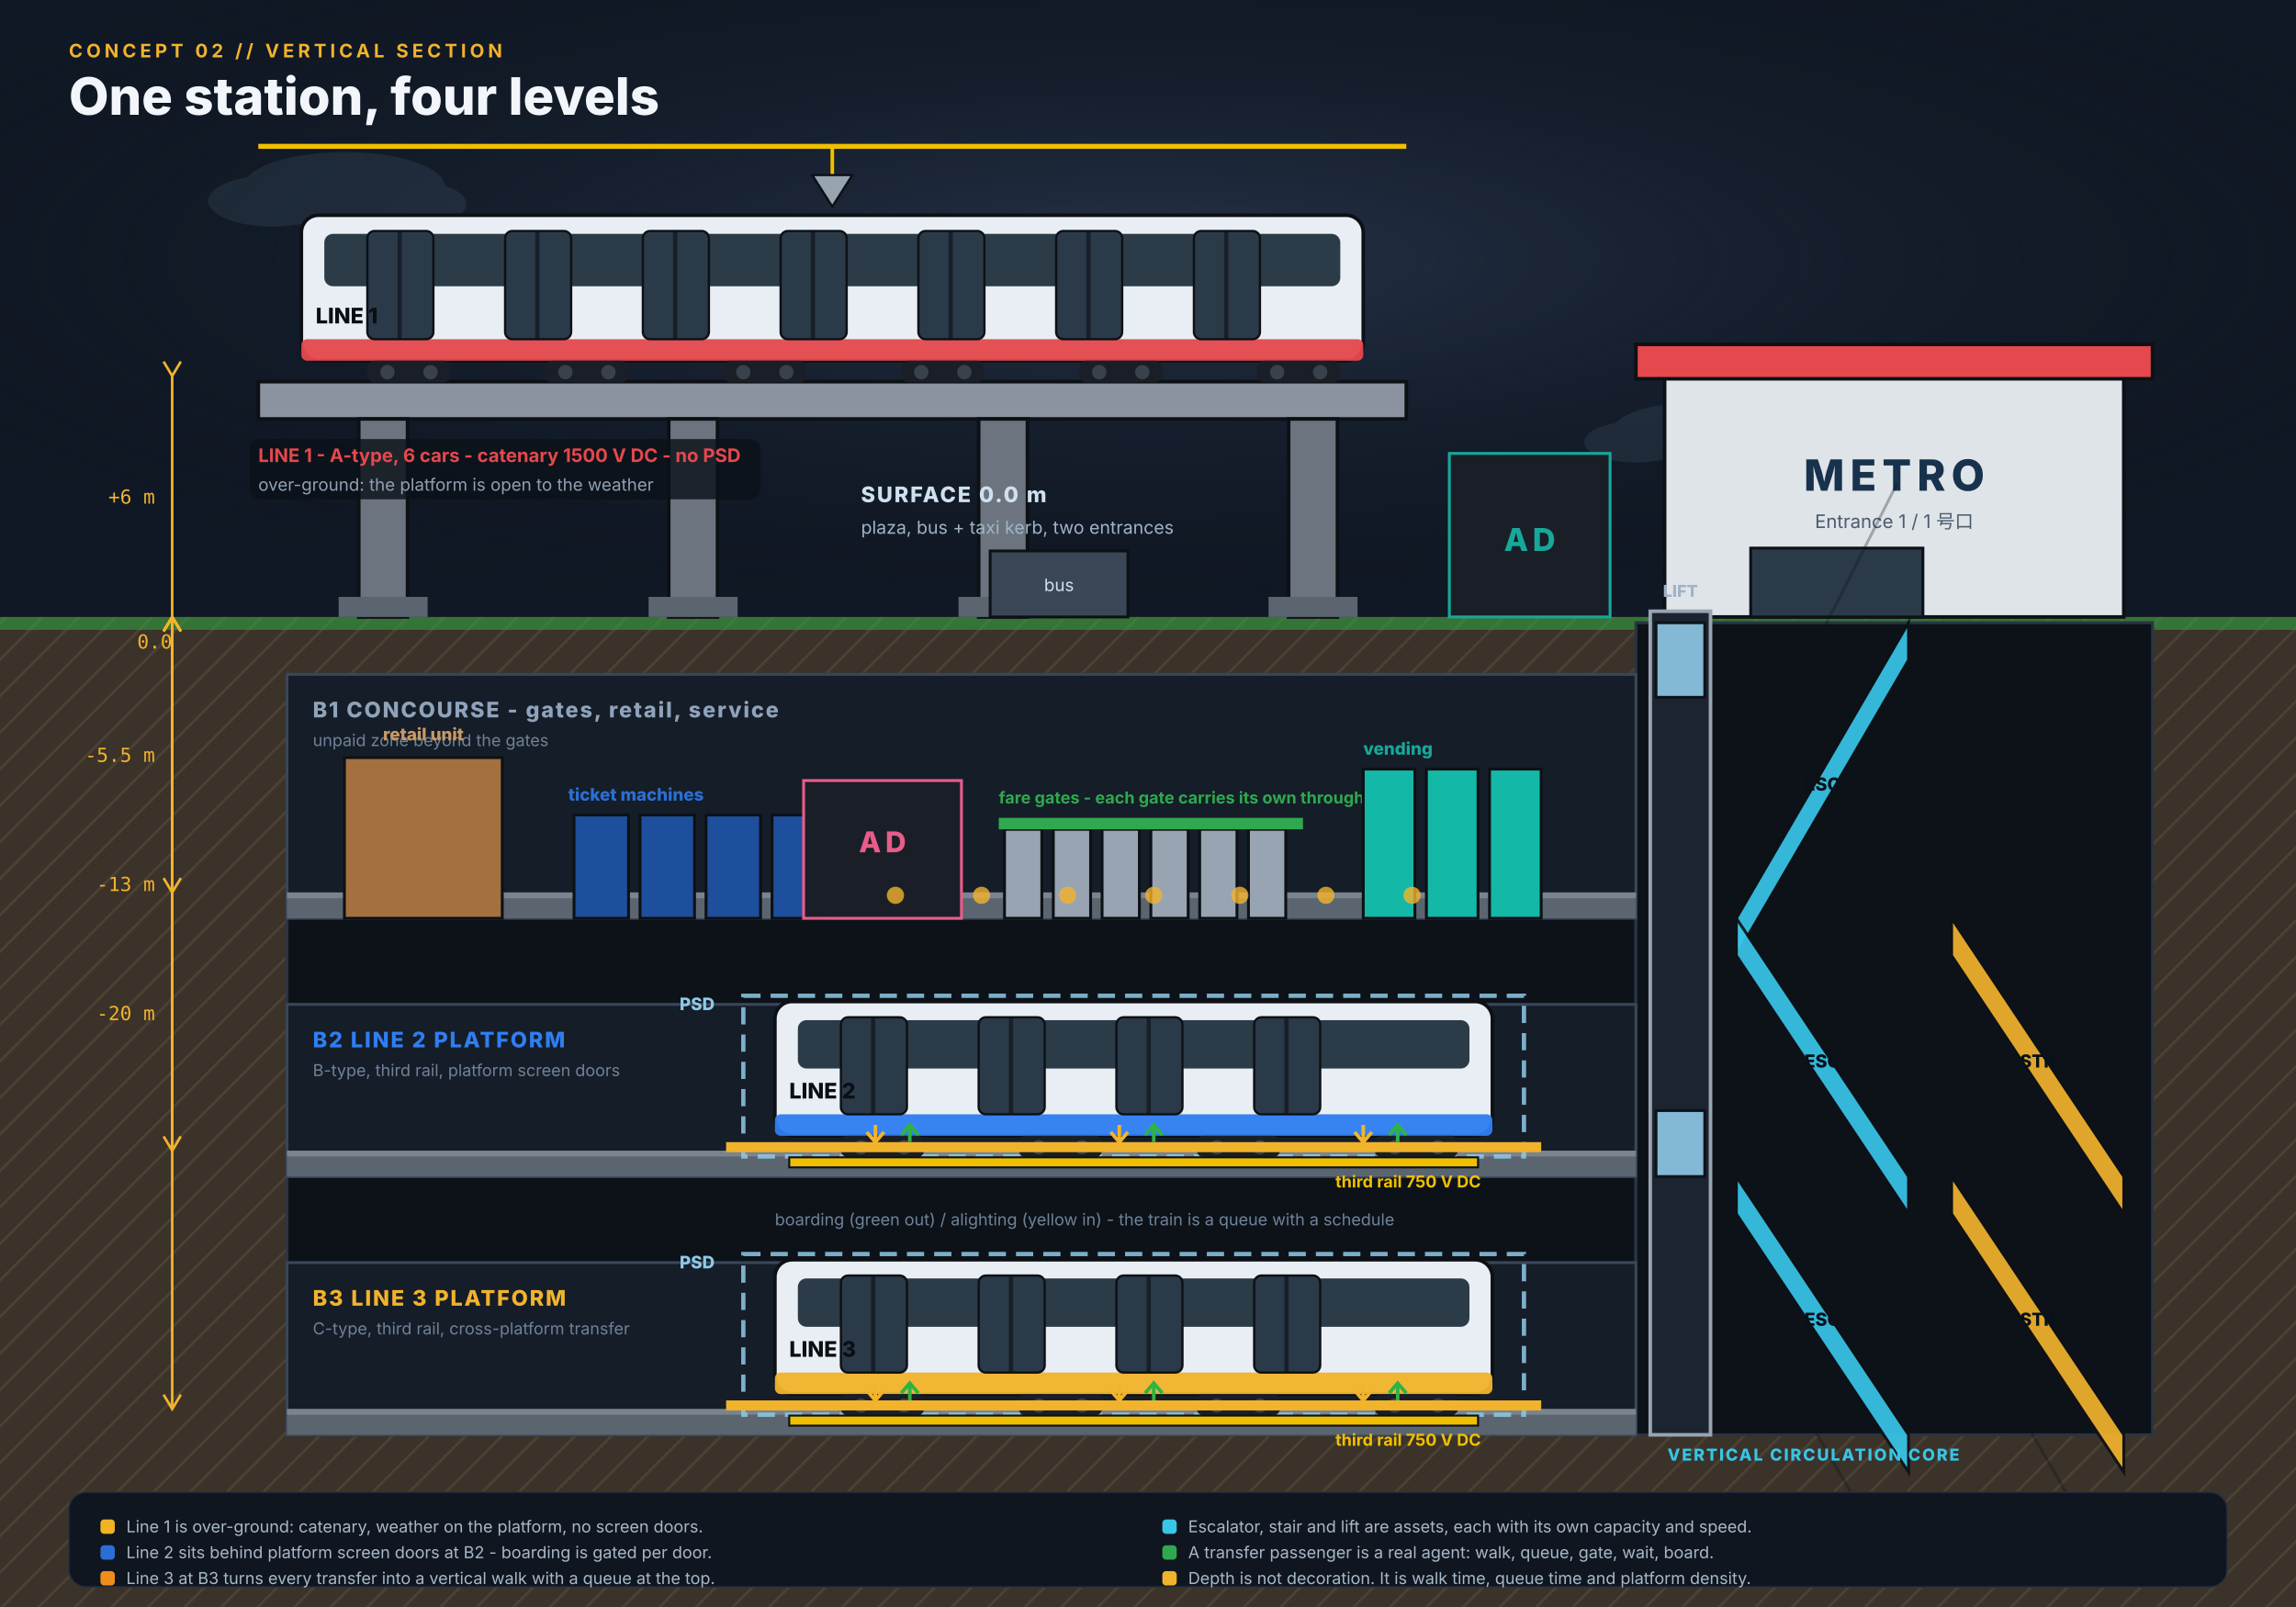
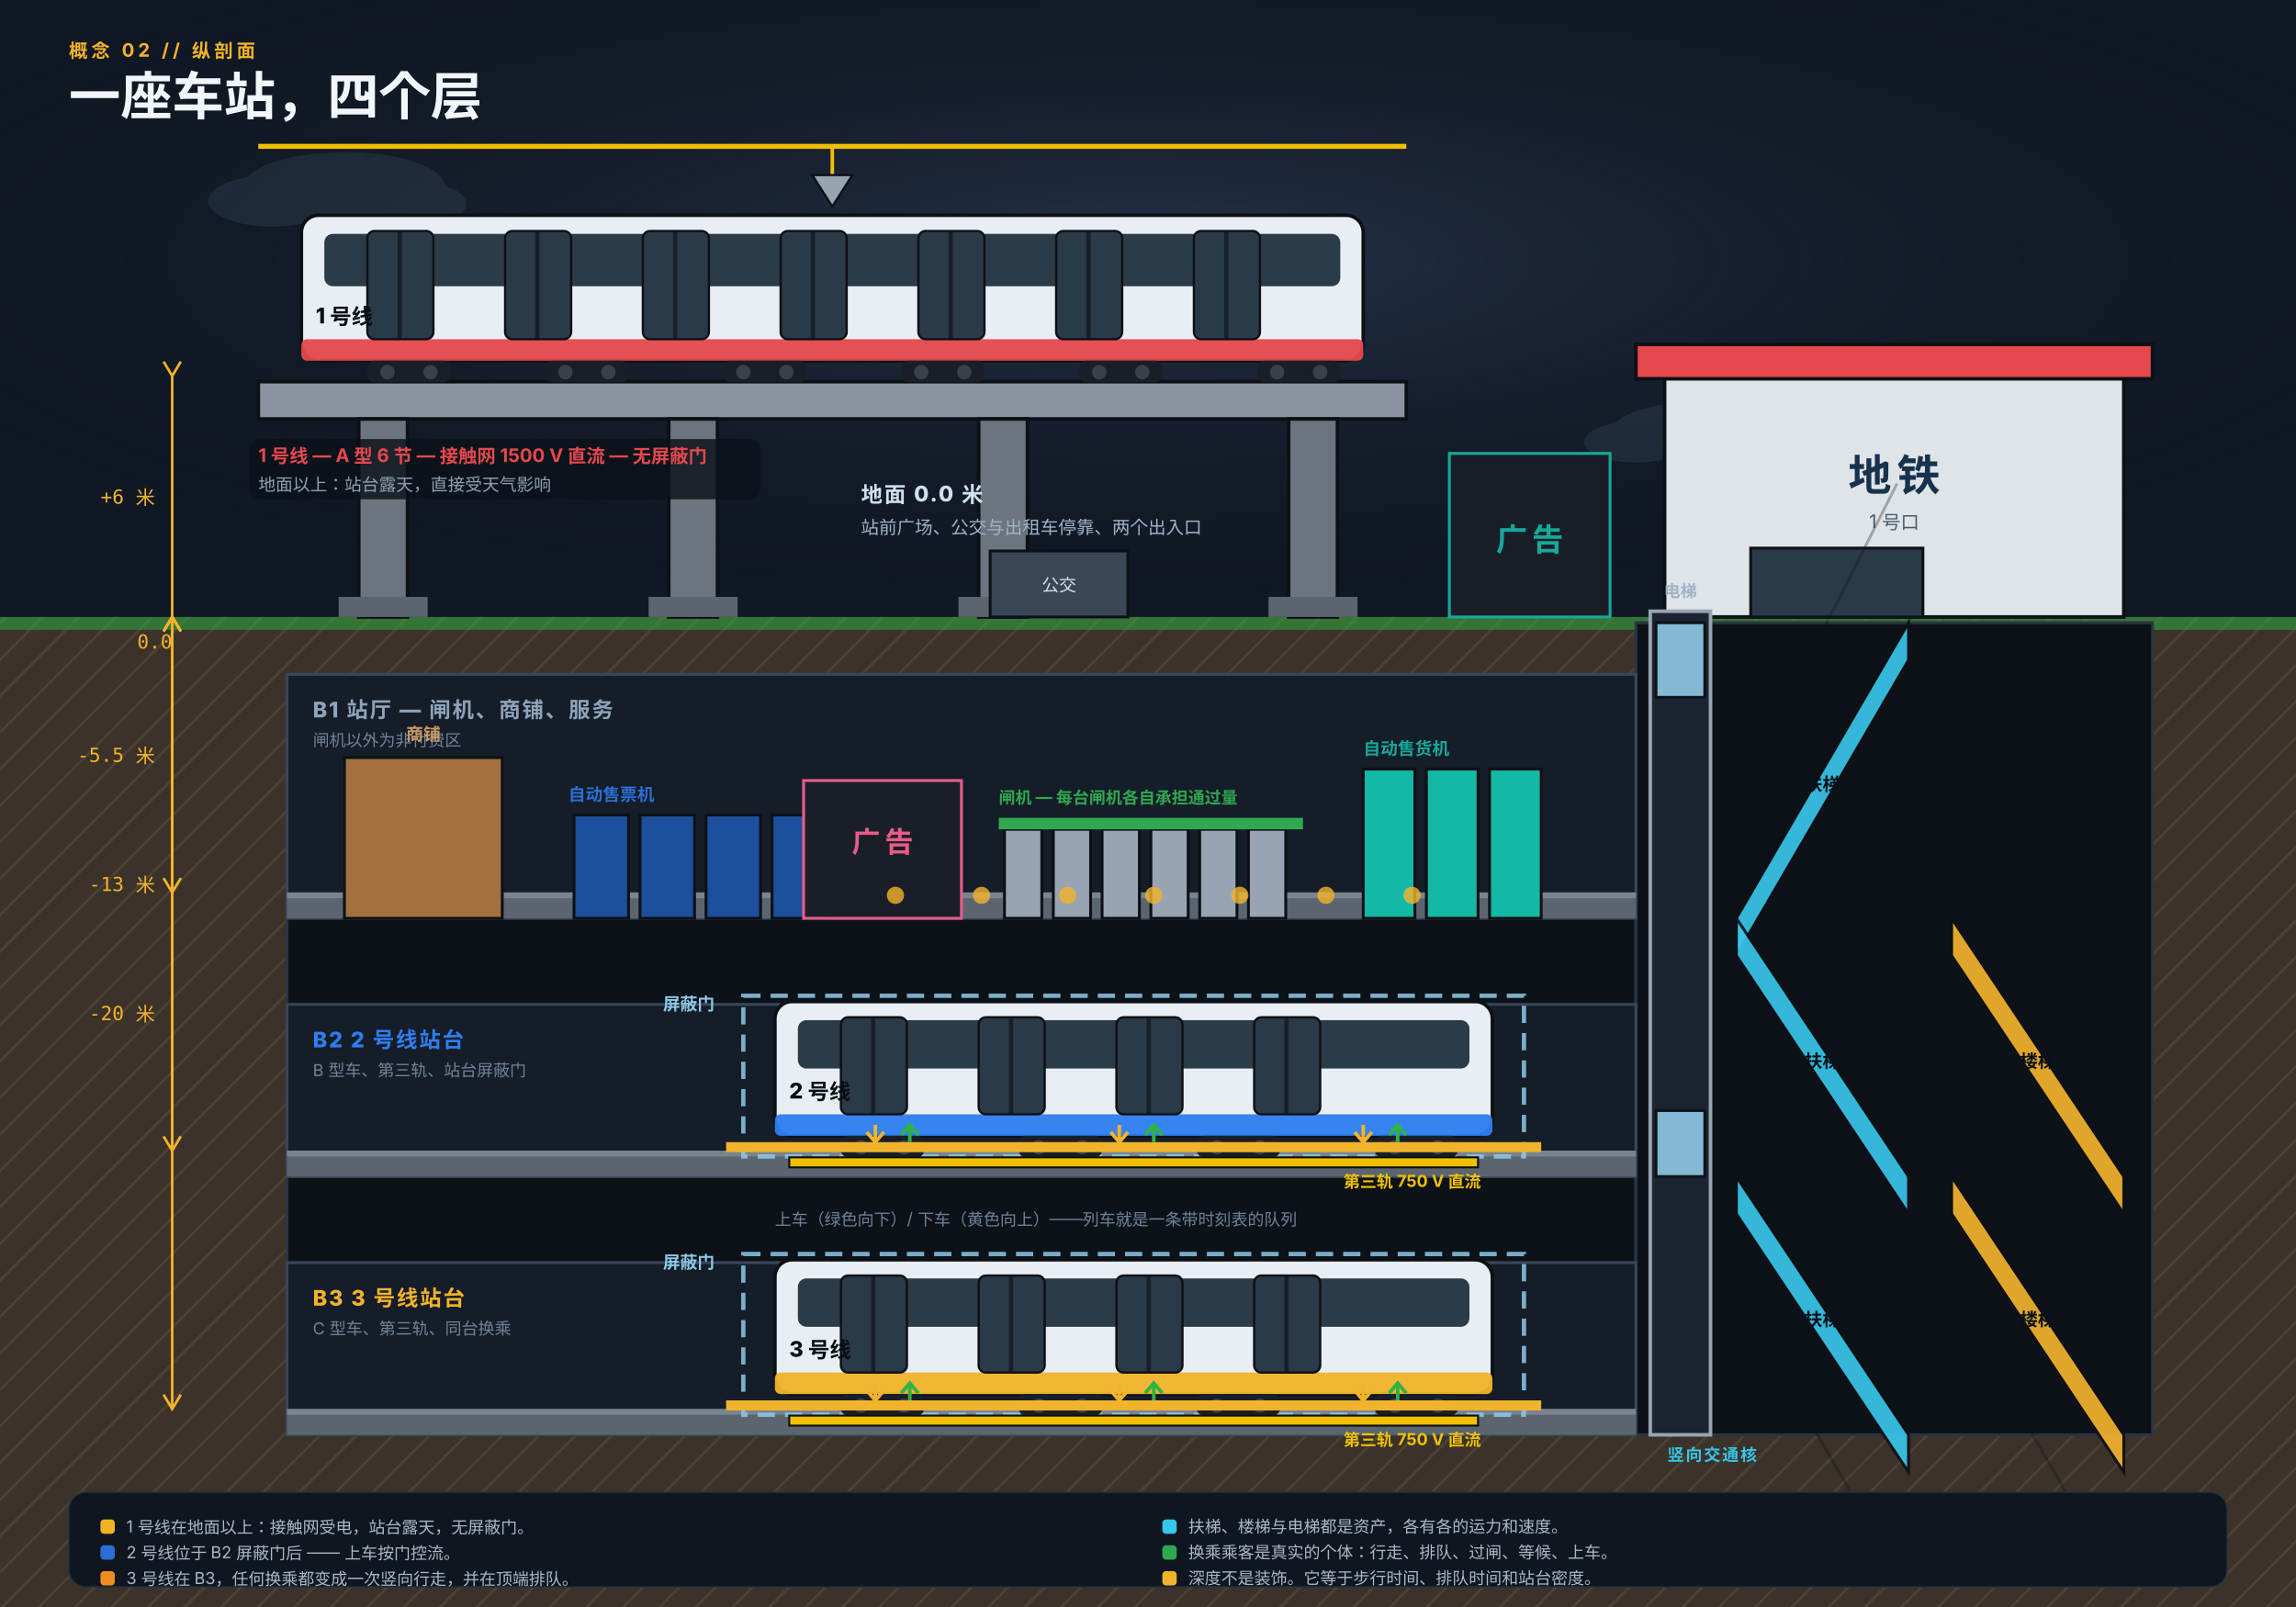
<svg xmlns="http://www.w3.org/2000/svg" viewBox="0 0 1600 1120" width="1600" height="1120" font-family="Inter,'Noto Sans SC','Source Han Sans SC','Microsoft YaHei','PingFang SC','Hiragino Sans GB',Segoe UI,Helvetica,Arial,sans-serif">
  <defs>
    <g id="person">
      <ellipse cx="0" cy="1" rx="11" ry="5" fill="#000" opacity=".32" />
      <rect x="-7.5" y="-30" width="15" height="31" rx="6.5" fill="currentColor" />
      <rect x="-7.5" y="-30" width="15" height="31" rx="6.5" fill="#000" opacity=".16" />
      <circle cx="0" cy="-36" r="7.4" fill="#c98d63" />
      <path d="M-7.6 -38 a7.6 7.6 0 0 1 15.2 0 z" fill="#22272f" />
    </g>
    <g id="personBag">
      <use href="#person" />
      <rect x="9" y="-21" width="12" height="16" rx="3" fill="#f2b32c" stroke="#0b0e13" stroke-width="1.2" />
    </g>
    <g id="personSeat">
      <ellipse cx="0" cy="1" rx="11" ry="5" fill="#000" opacity=".3" />
      <rect x="-8" y="-21" width="16" height="22" rx="7" fill="currentColor" />
      <rect x="-8" y="-21" width="16" height="22" rx="7" fill="#000" opacity=".2" />
      <circle cx="0" cy="-27" r="7.4" fill="#c98d63" />
      <path d="M-7.6 -29 a7.6 7.6 0 0 1 15.2 0 z" fill="#22272f" />
    </g>
    <pattern id="soilHatch" width="18" height="18" patternTransform="rotate(45)" patternUnits="userSpaceOnUse">
      <rect width="18" height="18" fill="#3b3229" />
      <line x1="0" y1="0" x2="0" y2="18" stroke="#4a4034" stroke-width="4" />
    </pattern>
    <linearGradient id="sheetBg" x1="0" y1="0" x2="0" y2="1">
      <stop offset="0" stop-color="#151d29" />
      <stop offset="1" stop-color="#0a0d13" />
    </linearGradient>
    <radialGradient id="glow" cx=".5" cy=".42" r=".62">
      <stop offset="0" stop-color="#2b3a52" stop-opacity=".8" />
      <stop offset="1" stop-color="#0c1017" stop-opacity="0" />
    </radialGradient>
    <filter id="soft" x="-50%" y="-50%" width="200%" height="200%">
      <feGaussianBlur stdDeviation="16" />
    </filter>
    <filter id="blur6" x="-50%" y="-50%" width="200%" height="200%">
      <feGaussianBlur stdDeviation="6" />
    </filter>
  </defs>
  <rect width="1600" height="1120" fill="url(#sheetBg)" />
  <rect x="0" y="0" width="1600" height="430" fill="#101825" />
  <rect x="0" y="0" width="1600" height="430" fill="url(#glow)" />
  <g opacity=".09" fill="#9fc4ea" transform="translate(240,130) scale(1)">
    <ellipse cx="0" cy="0" rx="70" ry="24" />
    <ellipse cx="-50" cy="10" rx="45" ry="18" />
    <ellipse cx="45" cy="12" rx="40" ry="16" />
  </g>
  <g opacity=".09" fill="#9fc4ea" transform="translate(560,210) scale(0.75)">
    <ellipse cx="0" cy="0" rx="70" ry="24" />
    <ellipse cx="-50" cy="10" rx="45" ry="18" />
    <ellipse cx="45" cy="12" rx="40" ry="16" />
  </g>
  <g opacity=".09" fill="#9fc4ea" transform="translate(1180,300) scale(0.8)">
    <ellipse cx="0" cy="0" rx="70" ry="24" />
    <ellipse cx="-50" cy="10" rx="45" ry="18" />
    <ellipse cx="45" cy="12" rx="40" ry="16" />
  </g>
  <rect x="0" y="430" width="1600" height="690" fill="url(#soilHatch)" />
  <rect x="0" y="430" width="1600" height="9" fill="#2fb344" opacity=".5" />
-   <text x="48" y="40" fill="#f2b32c" font-size="13" font-weight="700" letter-spacing="2.6">CONCEPT 02 // VERTICAL SECTION</text>
-   <text x="48" y="80" fill="#f2f6fb" font-size="36" font-weight="800">One station, four levels</text>
+   <text x="48" y="40" fill="#f2b32c" font-size="13" font-weight="700" letter-spacing="2.6">概念 02 // 纵剖面</text>
+   <text x="48" y="80" fill="#f2f6fb" font-size="36" font-weight="800">一座车站，四个层</text>
  <rect x="180" y="266" width="800" height="26" fill="#8a939f" stroke="#0d1116" stroke-width="2.5" />
  <rect x="250" y="292" width="34" height="138" fill="#6c757f" stroke="#0d1116" stroke-width="2.5" />
  <rect x="236" y="416" width="62" height="14" fill="#5b6570" />
  <rect x="466" y="292" width="34" height="138" fill="#6c757f" stroke="#0d1116" stroke-width="2.5" />
  <rect x="452" y="416" width="62" height="14" fill="#5b6570" />
  <rect x="682" y="292" width="34" height="138" fill="#6c757f" stroke="#0d1116" stroke-width="2.5" />
  <rect x="668" y="416" width="62" height="14" fill="#5b6570" />
  <rect x="898" y="292" width="34" height="138" fill="#6c757f" stroke="#0d1116" stroke-width="2.5" />
  <rect x="884" y="416" width="62" height="14" fill="#5b6570" />
  <rect x="210" y="150" width="740" height="101.4" rx="12" fill="#e9eef4" stroke="#0d1116" stroke-width="2.5" />
  <rect x="210" y="236.4" width="740" height="15" fill="#e5484d" opacity=".95" rx="4" />
  <rect x="226" y="163" width="708" height="36.504" fill="#22323f" opacity=".95" rx="6" />
  <rect x="256" y="161" width="46" height="75.4" rx="5" fill="#2b3a49" stroke="#0d1116" stroke-width="1.6" />
  <rect x="277" y="161" width="3" height="75.4" fill="#0b0e13" opacity=".6" />
  <rect x="352" y="161" width="46" height="75.4" rx="5" fill="#2b3a49" stroke="#0d1116" stroke-width="1.6" />
  <rect x="373" y="161" width="3" height="75.4" fill="#0b0e13" opacity=".6" />
  <rect x="448" y="161" width="46" height="75.4" rx="5" fill="#2b3a49" stroke="#0d1116" stroke-width="1.6" />
  <rect x="469" y="161" width="3" height="75.4" fill="#0b0e13" opacity=".6" />
  <rect x="544" y="161" width="46" height="75.4" rx="5" fill="#2b3a49" stroke="#0d1116" stroke-width="1.6" />
  <rect x="565" y="161" width="3" height="75.4" fill="#0b0e13" opacity=".6" />
  <rect x="640" y="161" width="46" height="75.4" rx="5" fill="#2b3a49" stroke="#0d1116" stroke-width="1.6" />
  <rect x="661" y="161" width="3" height="75.4" fill="#0b0e13" opacity=".6" />
  <rect x="736" y="161" width="46" height="75.4" rx="5" fill="#2b3a49" stroke="#0d1116" stroke-width="1.6" />
  <rect x="757" y="161" width="3" height="75.4" fill="#0b0e13" opacity=".6" />
  <rect x="832" y="161" width="46" height="75.4" rx="5" fill="#2b3a49" stroke="#0d1116" stroke-width="1.6" />
  <rect x="853" y="161" width="3" height="75.4" fill="#0b0e13" opacity=".6" />
  <rect x="256" y="251.4" width="58" height="15" rx="5" fill="#1a1f27" />
  <circle cx="270" cy="259.4" r="5" fill="#39414c" />
  <circle cx="300" cy="259.4" r="5" fill="#39414c" />
  <rect x="380" y="251.4" width="58" height="15" rx="5" fill="#1a1f27" />
  <circle cx="394" cy="259.4" r="5" fill="#39414c" />
  <circle cx="424" cy="259.4" r="5" fill="#39414c" />
  <rect x="504" y="251.4" width="58" height="15" rx="5" fill="#1a1f27" />
  <circle cx="518" cy="259.4" r="5" fill="#39414c" />
  <circle cx="548" cy="259.4" r="5" fill="#39414c" />
  <rect x="628" y="251.4" width="58" height="15" rx="5" fill="#1a1f27" />
  <circle cx="642" cy="259.4" r="5" fill="#39414c" />
  <circle cx="672" cy="259.4" r="5" fill="#39414c" />
  <rect x="752" y="251.4" width="58" height="15" rx="5" fill="#1a1f27" />
  <circle cx="766" cy="259.4" r="5" fill="#39414c" />
  <circle cx="796" cy="259.4" r="5" fill="#39414c" />
  <rect x="876" y="251.4" width="58" height="15" rx="5" fill="#1a1f27" />
  <circle cx="890" cy="259.4" r="5" fill="#39414c" />
  <circle cx="920" cy="259.4" r="5" fill="#39414c" />
  <path d="M180,102 L980,102" stroke="#f0c000" stroke-width="3.5" />
  <path d="M580,102 L580,122" stroke="#f0c000" stroke-width="2.5" />
  <polygon points="566,122 594,122 580,144" fill="#98a4b1" stroke="#0d1116" stroke-width="1.6" />
-   <text x="220" y="225.4" fill="#0b0e13" font-size="15" font-weight="800">LINE 1</text>
+   <text x="220" y="225.4" fill="#0b0e13" font-size="15" font-weight="800">1 号线</text>
  <rect x="174" y="306" width="356" height="42" rx="7" fill="#0b1119" opacity=".82" />
-   <text x="180" y="322" fill="#e5484d" font-size="13" font-weight="700">LINE 1  -  A-type, 6 cars  -  catenary 1500 V DC  -  no PSD</text>
-   <text x="180" y="342" fill="#8fa0b3" font-size="12">over-ground: the platform is open to the weather</text>
+   <text x="180" y="322" fill="#e5484d" font-size="13" font-weight="700">1 号线  —  A 型 6 节  —  接触网 1500 V 直流  —  无屏蔽门</text>
+   <text x="180" y="342" fill="#8fa0b3" font-size="12">地面以上：站台露天，直接受天气影响</text>
  <rect x="200" y="470" width="940" height="530" fill="#0d1219" stroke="#2a3542" stroke-width="2" />
  <rect x="1140" y="434" width="360" height="566" fill="#0d1219" stroke="#2a3542" stroke-width="2" />
  <rect x="200" y="470" width="940" height="170" fill="#151d28" />
  <rect x="200" y="470" width="940" height="170" fill="none" stroke="#39465a" stroke-width="2" />
  <rect x="200" y="622" width="940" height="18" fill="#5b6570" />
  <rect x="200" y="622" width="940" height="4" fill="#79848f" />
-   <text x="218" y="500" fill="#8fa3ba" font-size="15" font-weight="800" letter-spacing="1.2">B1   CONCOURSE  -  gates, retail, service</text>
-   <text x="218" y="520" fill="#6f8299" font-size="11.5">unpaid zone beyond the gates</text>
+   <text x="218" y="500" fill="#8fa3ba" font-size="15" font-weight="800" letter-spacing="1.2">B1   站厅  —  闸机、商铺、服务</text>
+   <text x="218" y="520" fill="#6f8299" font-size="11.5">闸机以外为非付费区</text>
  <rect x="200" y="700" width="940" height="120" fill="#151d28" />
  <rect x="200" y="700" width="940" height="120" fill="none" stroke="#39465a" stroke-width="2" />
  <rect x="200" y="802" width="940" height="18" fill="#5b6570" />
  <rect x="200" y="802" width="940" height="4" fill="#79848f" />
-   <text x="218" y="730" fill="#2f7ef2" font-size="15" font-weight="800" letter-spacing="1.2">B2   LINE 2 PLATFORM</text>
-   <text x="218" y="750" fill="#6f8299" font-size="11.5">B-type, third rail, platform screen doors</text>
+   <text x="218" y="730" fill="#2f7ef2" font-size="15" font-weight="800" letter-spacing="1.2">B2   2 号线站台</text>
+   <text x="218" y="750" fill="#6f8299" font-size="11.5">B 型车、第三轨、站台屏蔽门</text>
  <rect x="200" y="880" width="940" height="120" fill="#151d28" />
  <rect x="200" y="880" width="940" height="120" fill="none" stroke="#39465a" stroke-width="2" />
  <rect x="200" y="982" width="940" height="18" fill="#5b6570" />
  <rect x="200" y="982" width="940" height="4" fill="#79848f" />
-   <text x="218" y="910" fill="#f2b32c" font-size="15" font-weight="800" letter-spacing="1.2">B3   LINE 3 PLATFORM</text>
-   <text x="218" y="930" fill="#6f8299" font-size="11.5">C-type, third rail, cross-platform transfer</text>
-   <text x="600" y="350" fill="#cfe0f0" font-size="15" font-weight="800" letter-spacing="1.2">SURFACE   0.0 m</text>
-   <text x="600" y="372" fill="#9fb3c8" font-size="12.5">plaza, bus + taxi kerb, two entrances</text>
+   <text x="218" y="910" fill="#f2b32c" font-size="15" font-weight="800" letter-spacing="1.2">B3   3 号线站台</text>
+   <text x="218" y="930" fill="#6f8299" font-size="11.5">C 型车、第三轨、同台换乘</text>
+   <text x="600" y="350" fill="#cfe0f0" font-size="15" font-weight="800" letter-spacing="1.2">地面   0.0 米</text>
+   <text x="600" y="372" fill="#9fb3c8" font-size="12.5">站前广场、公交与出租车停靠、两个出入口</text>
  <rect x="690" y="384" width="96" height="46" fill="#3b4756" stroke="#0d1116" stroke-width="2" />
-   <text x="738" y="412" fill="#cfe0f0" font-size="12" text-anchor="middle">bus</text>
+   <text x="738" y="412" fill="#cfe0f0" font-size="12" text-anchor="middle">公交</text>
  <rect x="1160" y="262" width="320" height="168" fill="#dfe4e8" stroke="#0d1116" stroke-width="2.5" />
  <rect x="1140" y="240" width="360" height="24" fill="#e5484d" stroke="#0d1116" stroke-width="2.5" />
-   <text x="1320" y="342" fill="#18324d" font-size="30" font-weight="800" text-anchor="middle" letter-spacing="4">METRO</text>
-   <text x="1320" y="368" fill="#4b5b6d" font-size="13" text-anchor="middle">Entrance 1  /  1 号口</text>
+   <text x="1320" y="342" fill="#18324d" font-size="30" font-weight="800" text-anchor="middle" letter-spacing="4">地铁</text>
+   <text x="1320" y="368" fill="#4b5b6d" font-size="13" text-anchor="middle">1 号口</text>
  <rect x="1220" y="382" width="120" height="48" fill="#2b3a49" stroke="#0d1116" stroke-width="2" />
  <rect x="1010" y="316" width="112" height="114" fill="#1a1f27" stroke="#17a89a" stroke-width="2" />
-   <text x="1066" y="384" fill="#17a89a" font-size="22" font-weight="800" text-anchor="middle" letter-spacing="3">AD</text>
+   <text x="1066" y="384" fill="#17a89a" font-size="22" font-weight="800" text-anchor="middle" letter-spacing="3">广告</text>
  <polygon points="1210,640 1330,434 1330,460 1210,666" fill="#37c5e8" opacity=".92" stroke="#0d1116" stroke-width="2" />
  <path d="M1218,543 L1322,337" stroke="#08111a" stroke-width="2" opacity=".3" />
-   <text x="1270" y="551" fill="#08111a" font-size="12.5" font-weight="800" text-anchor="middle">ESC</text>
+   <text x="1270" y="551" fill="#08111a" font-size="12.5" font-weight="800" text-anchor="middle">扶梯</text>
  <polygon points="1210,640 1330,820 1330,846 1210,666" fill="#37c5e8" opacity=".92" stroke="#0d1116" stroke-width="2" />
  <path d="M1218,736 L1322,916" stroke="#08111a" stroke-width="2" opacity=".3" />
-   <text x="1270" y="744" fill="#08111a" font-size="12.5" font-weight="800" text-anchor="middle">ESC</text>
+   <text x="1270" y="744" fill="#08111a" font-size="12.5" font-weight="800" text-anchor="middle">扶梯</text>
  <polygon points="1210,820 1330,1000 1330,1026 1210,846" fill="#37c5e8" opacity=".92" stroke="#0d1116" stroke-width="2" />
  <path d="M1218,916 L1322,1096" stroke="#08111a" stroke-width="2" opacity=".3" />
-   <text x="1270" y="924" fill="#08111a" font-size="12.5" font-weight="800" text-anchor="middle">ESC</text>
+   <text x="1270" y="924" fill="#08111a" font-size="12.5" font-weight="800" text-anchor="middle">扶梯</text>
  <polygon points="1360,640 1480,820 1480,846 1360,666" fill="#f2b32c" opacity=".92" stroke="#0d1116" stroke-width="2" />
  <path d="M1368,736 L1472,916" stroke="#08111a" stroke-width="2" opacity=".3" />
-   <text x="1420" y="744" fill="#08111a" font-size="12.5" font-weight="800" text-anchor="middle">STR</text>
+   <text x="1420" y="744" fill="#08111a" font-size="12.5" font-weight="800" text-anchor="middle">楼梯</text>
  <polygon points="1360,820 1480,1000 1480,1026 1360,846" fill="#f2b32c" opacity=".92" stroke="#0d1116" stroke-width="2" />
  <path d="M1368,916 L1472,1096" stroke="#08111a" stroke-width="2" opacity=".3" />
-   <text x="1420" y="924" fill="#08111a" font-size="12.5" font-weight="800" text-anchor="middle">STR</text>
+   <text x="1420" y="924" fill="#08111a" font-size="12.5" font-weight="800" text-anchor="middle">楼梯</text>
  <rect x="1150" y="426" width="42" height="574" fill="#1b2430" stroke="#98a4b1" stroke-width="2.5" />
  <rect x="1154" y="434" width="34" height="52" fill="#8ec9e6" opacity=".9" stroke="#0d1116" stroke-width="2" />
  <rect x="1154" y="774" width="34" height="46" fill="#8ec9e6" opacity=".9" stroke="#0d1116" stroke-width="2" />
-   <text x="1171" y="416" fill="#9fb3c8" font-size="11.5" font-weight="800" text-anchor="middle">LIFT</text>
-   <text x="1162" y="1018" fill="#37c5e8" font-size="11.5" font-weight="800" letter-spacing="1.2">VERTICAL CIRCULATION CORE</text>
+   <text x="1171" y="416" fill="#9fb3c8" font-size="11.5" font-weight="800" text-anchor="middle">电梯</text>
+   <text x="1162" y="1018" fill="#37c5e8" font-size="11.5" font-weight="800" letter-spacing="1.2">竖向交通核</text>
  <rect x="700" y="578" width="26" height="62" fill="#98a4b1" stroke="#0d1116" stroke-width="2" />
  <rect x="734" y="578" width="26" height="62" fill="#98a4b1" stroke="#0d1116" stroke-width="2" />
  <rect x="768" y="578" width="26" height="62" fill="#98a4b1" stroke="#0d1116" stroke-width="2" />
  <rect x="802" y="578" width="26" height="62" fill="#98a4b1" stroke="#0d1116" stroke-width="2" />
  <rect x="836" y="578" width="26" height="62" fill="#98a4b1" stroke="#0d1116" stroke-width="2" />
  <rect x="870" y="578" width="26" height="62" fill="#98a4b1" stroke="#0d1116" stroke-width="2" />
  <rect x="696" y="570" width="212" height="8" fill="#2fa84f" />
-   <text x="696" y="560" fill="#2fa84f" font-size="11.5" font-weight="700">fare gates  -  each gate carries its own throughput</text>
+   <text x="696" y="560" fill="#2fa84f" font-size="11.5" font-weight="700">闸机  —  每台闸机各自承担通过量</text>
  <rect x="400" y="568" width="38" height="72" fill="#1d4f9c" stroke="#0d1116" stroke-width="2" />
  <rect x="446" y="568" width="38" height="72" fill="#1d4f9c" stroke="#0d1116" stroke-width="2" />
  <rect x="492" y="568" width="38" height="72" fill="#1d4f9c" stroke="#0d1116" stroke-width="2" />
  <rect x="538" y="568" width="38" height="72" fill="#1d4f9c" stroke="#0d1116" stroke-width="2" />
-   <text x="396" y="558" fill="#2b6fd4" font-size="12" font-weight="800">ticket machines</text>
+   <text x="396" y="558" fill="#2b6fd4" font-size="12" font-weight="800">自动售票机</text>
  <rect x="240" y="528" width="110" height="112" fill="#a4703f" stroke="#0d1116" stroke-width="2" />
-   <text x="295" y="516" fill="#c99a63" font-size="12" font-weight="800" text-anchor="middle">retail unit</text>
+   <text x="295" y="516" fill="#c99a63" font-size="12" font-weight="800" text-anchor="middle">商铺</text>
  <rect x="950" y="536" width="36" height="104" fill="#14b8a6" stroke="#0d1116" stroke-width="2" />
  <rect x="994" y="536" width="36" height="104" fill="#14b8a6" stroke="#0d1116" stroke-width="2" />
  <rect x="1038" y="536" width="36" height="104" fill="#14b8a6" stroke="#0d1116" stroke-width="2" />
-   <text x="950" y="526" fill="#17a89a" font-size="12" font-weight="800">vending</text>
+   <text x="950" y="526" fill="#17a89a" font-size="12" font-weight="800">自动售货机</text>
  <rect x="560" y="544" width="110" height="96" fill="#1a1f27" stroke="#e85c8a" stroke-width="2" />
-   <text x="615" y="594" fill="#e85c8a" font-size="20" font-weight="800" text-anchor="middle" letter-spacing="3">AD</text>
+   <text x="615" y="594" fill="#e85c8a" font-size="20" font-weight="800" text-anchor="middle" letter-spacing="3">广告</text>
  <circle cx="624" cy="624" r="6" fill="#f2b32c" opacity=".8" />
  <circle cx="684" cy="624" r="6" fill="#f2b32c" opacity=".8" />
  <circle cx="744" cy="624" r="6" fill="#f2b32c" opacity=".8" />
  <circle cx="804" cy="624" r="6" fill="#f2b32c" opacity=".8" />
  <circle cx="864" cy="624" r="6" fill="#f2b32c" opacity=".8" />
  <circle cx="924" cy="624" r="6" fill="#f2b32c" opacity=".8" />
  <circle cx="984" cy="624" r="6" fill="#f2b32c" opacity=".8" />
  <rect x="518" y="694" width="544" height="112" fill="none" stroke="#8ec9e6" stroke-width="3" stroke-dasharray="12 7" opacity=".85" />
  <rect x="540" y="698" width="500" height="93.6" rx="12" fill="#e9eef4" stroke="#0d1116" stroke-width="2.5" />
  <rect x="540" y="776.6" width="500" height="15" fill="#2f7ef2" opacity=".95" rx="4" />
  <rect x="556" y="711" width="468" height="33.696" fill="#22323f" opacity=".95" rx="6" />
  <rect x="586" y="709" width="46" height="67.6" rx="5" fill="#2b3a49" stroke="#0d1116" stroke-width="1.6" />
  <rect x="607" y="709" width="3" height="67.6" fill="#0b0e13" opacity=".6" />
  <rect x="682" y="709" width="46" height="67.6" rx="5" fill="#2b3a49" stroke="#0d1116" stroke-width="1.6" />
  <rect x="703" y="709" width="3" height="67.6" fill="#0b0e13" opacity=".6" />
  <rect x="778" y="709" width="46" height="67.6" rx="5" fill="#2b3a49" stroke="#0d1116" stroke-width="1.6" />
  <rect x="799" y="709" width="3" height="67.6" fill="#0b0e13" opacity=".6" />
  <rect x="874" y="709" width="46" height="67.6" rx="5" fill="#2b3a49" stroke="#0d1116" stroke-width="1.6" />
  <rect x="895" y="709" width="3" height="67.6" fill="#0b0e13" opacity=".6" />
  <rect x="586" y="791.6" width="58" height="15" rx="5" fill="#1a1f27" />
  <circle cx="600" cy="799.6" r="5" fill="#39414c" />
  <circle cx="630" cy="799.6" r="5" fill="#39414c" />
  <rect x="710" y="791.6" width="58" height="15" rx="5" fill="#1a1f27" />
  <circle cx="724" cy="799.6" r="5" fill="#39414c" />
  <circle cx="754" cy="799.6" r="5" fill="#39414c" />
  <rect x="834" y="791.6" width="58" height="15" rx="5" fill="#1a1f27" />
  <circle cx="848" cy="799.6" r="5" fill="#39414c" />
  <circle cx="878" cy="799.6" r="5" fill="#39414c" />
  <rect x="958" y="791.6" width="58" height="15" rx="5" fill="#1a1f27" />
  <circle cx="972" cy="799.6" r="5" fill="#39414c" />
  <circle cx="1002" cy="799.6" r="5" fill="#39414c" />
  <rect x="550" y="806.6" width="480" height="7" fill="#f0c000" stroke="#0d1116" stroke-width="1.4" />
-   <text x="1032" y="827.6" fill="#f0c000" font-size="11.5" font-weight="700" text-anchor="end">third rail 750 V DC</text>
-   <text x="550" y="765.6" fill="#0b0e13" font-size="15" font-weight="800">LINE 2</text>
+   <text x="1032" y="827.6" fill="#f0c000" font-size="11.5" font-weight="700" text-anchor="end">第三轨 750 V 直流</text>
+   <text x="550" y="765.6" fill="#0b0e13" font-size="15" font-weight="800">2 号线</text>
  <rect x="506" y="796" width="568" height="7" fill="#f2b32c" />
-   <text x="498" y="704" fill="#8ec9e6" font-size="12" font-weight="800" text-anchor="end">PSD</text>
+   <text x="498" y="704" fill="#8ec9e6" font-size="12" font-weight="800" text-anchor="end">屏蔽门</text>
  <path d="M610,784 l0,12 m-6,-7 l6,7 l6,-7" stroke="#f2b32c" stroke-width="2.5" fill="none" />
  <path d="M634,796 l0,-12 m-6,7 l6,-7 l6,7" stroke="#2fb344" stroke-width="2.5" fill="none" />
  <path d="M780,784 l0,12 m-6,-7 l6,7 l6,-7" stroke="#f2b32c" stroke-width="2.5" fill="none" />
  <path d="M804,796 l0,-12 m-6,7 l6,-7 l6,7" stroke="#2fb344" stroke-width="2.5" fill="none" />
  <path d="M950,784 l0,12 m-6,-7 l6,7 l6,-7" stroke="#f2b32c" stroke-width="2.5" fill="none" />
  <path d="M974,796 l0,-12 m-6,7 l6,-7 l6,7" stroke="#2fb344" stroke-width="2.5" fill="none" />
  <rect x="518" y="874" width="544" height="112" fill="none" stroke="#8ec9e6" stroke-width="3" stroke-dasharray="12 7" opacity=".85" />
  <rect x="540" y="878" width="500" height="93.6" rx="12" fill="#e9eef4" stroke="#0d1116" stroke-width="2.5" />
  <rect x="540" y="956.6" width="500" height="15" fill="#f2b32c" opacity=".95" rx="4" />
  <rect x="556" y="891" width="468" height="33.696" fill="#22323f" opacity=".95" rx="6" />
  <rect x="586" y="889" width="46" height="67.6" rx="5" fill="#2b3a49" stroke="#0d1116" stroke-width="1.6" />
  <rect x="607" y="889" width="3" height="67.6" fill="#0b0e13" opacity=".6" />
  <rect x="682" y="889" width="46" height="67.6" rx="5" fill="#2b3a49" stroke="#0d1116" stroke-width="1.6" />
  <rect x="703" y="889" width="3" height="67.6" fill="#0b0e13" opacity=".6" />
  <rect x="778" y="889" width="46" height="67.6" rx="5" fill="#2b3a49" stroke="#0d1116" stroke-width="1.6" />
  <rect x="799" y="889" width="3" height="67.6" fill="#0b0e13" opacity=".6" />
  <rect x="874" y="889" width="46" height="67.6" rx="5" fill="#2b3a49" stroke="#0d1116" stroke-width="1.6" />
  <rect x="895" y="889" width="3" height="67.6" fill="#0b0e13" opacity=".6" />
  <rect x="586" y="971.6" width="58" height="15" rx="5" fill="#1a1f27" />
  <circle cx="600" cy="979.6" r="5" fill="#39414c" />
  <circle cx="630" cy="979.6" r="5" fill="#39414c" />
  <rect x="710" y="971.6" width="58" height="15" rx="5" fill="#1a1f27" />
  <circle cx="724" cy="979.6" r="5" fill="#39414c" />
  <circle cx="754" cy="979.6" r="5" fill="#39414c" />
  <rect x="834" y="971.6" width="58" height="15" rx="5" fill="#1a1f27" />
  <circle cx="848" cy="979.6" r="5" fill="#39414c" />
  <circle cx="878" cy="979.6" r="5" fill="#39414c" />
  <rect x="958" y="971.6" width="58" height="15" rx="5" fill="#1a1f27" />
  <circle cx="972" cy="979.6" r="5" fill="#39414c" />
  <circle cx="1002" cy="979.6" r="5" fill="#39414c" />
  <rect x="550" y="986.6" width="480" height="7" fill="#f0c000" stroke="#0d1116" stroke-width="1.4" />
-   <text x="1032" y="1007.6" fill="#f0c000" font-size="11.5" font-weight="700" text-anchor="end">third rail 750 V DC</text>
-   <text x="550" y="945.6" fill="#0b0e13" font-size="15" font-weight="800">LINE 3</text>
+   <text x="1032" y="1007.6" fill="#f0c000" font-size="11.5" font-weight="700" text-anchor="end">第三轨 750 V 直流</text>
+   <text x="550" y="945.6" fill="#0b0e13" font-size="15" font-weight="800">3 号线</text>
  <rect x="506" y="976" width="568" height="7" fill="#f2b32c" />
-   <text x="498" y="884" fill="#8ec9e6" font-size="12" font-weight="800" text-anchor="end">PSD</text>
+   <text x="498" y="884" fill="#8ec9e6" font-size="12" font-weight="800" text-anchor="end">屏蔽门</text>
  <path d="M610,964 l0,12 m-6,-7 l6,7 l6,-7" stroke="#f2b32c" stroke-width="2.5" fill="none" />
  <path d="M634,976 l0,-12 m-6,7 l6,-7 l6,7" stroke="#2fb344" stroke-width="2.5" fill="none" />
  <path d="M780,964 l0,12 m-6,-7 l6,7 l6,-7" stroke="#f2b32c" stroke-width="2.5" fill="none" />
  <path d="M804,976 l0,-12 m-6,7 l6,-7 l6,7" stroke="#2fb344" stroke-width="2.5" fill="none" />
  <path d="M950,964 l0,12 m-6,-7 l6,7 l6,-7" stroke="#f2b32c" stroke-width="2.5" fill="none" />
  <path d="M974,976 l0,-12 m-6,7 l6,-7 l6,7" stroke="#2fb344" stroke-width="2.5" fill="none" />
-   <text x="540" y="854" fill="#6f8299" font-size="11.5">boarding (green out) / alighting (yellow in) - the train is a queue with a schedule</text>
+   <text x="540" y="854" fill="#6f8299" font-size="11.5">上车（绿色向下）/ 下车（黄色向上）——列车就是一条带时刻表的队列</text>
  <path d="M120,430 L120,622" stroke="#f2b32c" stroke-width="1.8" />
  <path d="M114,440 L120,430 L126,440 M114,612 L120,622 L126,612" fill="none" stroke="#f2b32c" stroke-width="1.8" />
-   <text x="108" y="531" fill="#f2b32c" font-size="13.5" font-family="ui-monospace,Consolas,monospace" text-anchor="end">-5.5 m</text>
+   <text x="108" y="531" fill="#f2b32c" font-size="13.5" font-family="ui-monospace,Consolas,monospace" text-anchor="end">-5.5 米</text>
  <path d="M120,430 L120,802" stroke="#f2b32c" stroke-width="1.8" />
  <path d="M114,440 L120,430 L126,440 M114,792 L120,802 L126,792" fill="none" stroke="#f2b32c" stroke-width="1.8" />
-   <text x="108" y="621" fill="#f2b32c" font-size="13.5" font-family="ui-monospace,Consolas,monospace" text-anchor="end">-13 m</text>
+   <text x="108" y="621" fill="#f2b32c" font-size="13.5" font-family="ui-monospace,Consolas,monospace" text-anchor="end">-13 米</text>
  <path d="M120,430 L120,982" stroke="#f2b32c" stroke-width="1.8" />
  <path d="M114,440 L120,430 L126,440 M114,972 L120,982 L126,972" fill="none" stroke="#f2b32c" stroke-width="1.8" />
-   <text x="108" y="711" fill="#f2b32c" font-size="13.5" font-family="ui-monospace,Consolas,monospace" text-anchor="end">-20 m</text>
+   <text x="108" y="711" fill="#f2b32c" font-size="13.5" font-family="ui-monospace,Consolas,monospace" text-anchor="end">-20 米</text>
  <text x="120" y="452" fill="#f2b32c" font-size="13.5" font-family="ui-monospace,Consolas,monospace" text-anchor="end">0.0</text>
  <path d="M120,430 L120,262" stroke="#f2b32c" stroke-width="1.8" />
  <path d="M114,440 L120,430 L126,440 M114,252 L120,262 L126,252" fill="none" stroke="#f2b32c" stroke-width="1.8" />
-   <text x="108" y="351" fill="#f2b32c" font-size="13.5" font-family="ui-monospace,Consolas,monospace" text-anchor="end">+6 m</text>
+   <text x="108" y="351" fill="#f2b32c" font-size="13.5" font-family="ui-monospace,Consolas,monospace" text-anchor="end">+6 米</text>
  <rect x="48" y="1040" width="1504" height="66" rx="12" fill="#0f1620" stroke="#243040" />
  <rect x="70" y="1059" width="10" height="10" rx="2.5" fill="#f0b323" />
-   <text x="88" y="1068" fill="#a9b8c8" font-size="11.5">Line 1 is over-ground: catenary, weather on the platform, no screen doors.</text>
+   <text x="88" y="1068" fill="#a9b8c8" font-size="11.5">1 号线在地面以上：接触网受电，站台露天，无屏蔽门。</text>
  <rect x="70" y="1077" width="10" height="10" rx="2.5" fill="#2b6fd4" />
-   <text x="88" y="1086" fill="#a9b8c8" font-size="11.5">Line 2 sits behind platform screen doors at B2 - boarding is gated per door.</text>
+   <text x="88" y="1086" fill="#a9b8c8" font-size="11.5">2 号线位于 B2 屏蔽门后 —— 上车按门控流。</text>
  <rect x="70" y="1095" width="10" height="10" rx="2.5" fill="#ef8c1e" />
-   <text x="88" y="1104" fill="#a9b8c8" font-size="11.5">Line 3 at B3 turns every transfer into a vertical walk with a queue at the top.</text>
+   <text x="88" y="1104" fill="#a9b8c8" font-size="11.5">3 号线在 B3，任何换乘都变成一次竖向行走，并在顶端排队。</text>
  <rect x="810" y="1059" width="10" height="10" rx="2.5" fill="#37c5e8" />
-   <text x="828" y="1068" fill="#a9b8c8" font-size="11.5">Escalator, stair and lift are assets, each with its own capacity and speed.</text>
+   <text x="828" y="1068" fill="#a9b8c8" font-size="11.5">扶梯、楼梯与电梯都是资产，各有各的运力和速度。</text>
  <rect x="810" y="1077" width="10" height="10" rx="2.5" fill="#2fa84f" />
-   <text x="828" y="1086" fill="#a9b8c8" font-size="11.5">A transfer passenger is a real agent: walk, queue, gate, wait, board.</text>
+   <text x="828" y="1086" fill="#a9b8c8" font-size="11.5">换乘乘客是真实的个体：行走、排队、过闸、等候、上车。</text>
  <rect x="810" y="1095" width="10" height="10" rx="2.5" fill="#f2b32c" />
-   <text x="828" y="1104" fill="#a9b8c8" font-size="11.5">Depth is not decoration. It is walk time, queue time and platform density.</text>
+   <text x="828" y="1104" fill="#a9b8c8" font-size="11.5">深度不是装饰。它等于步行时间、排队时间和站台密度。</text>
</svg>
